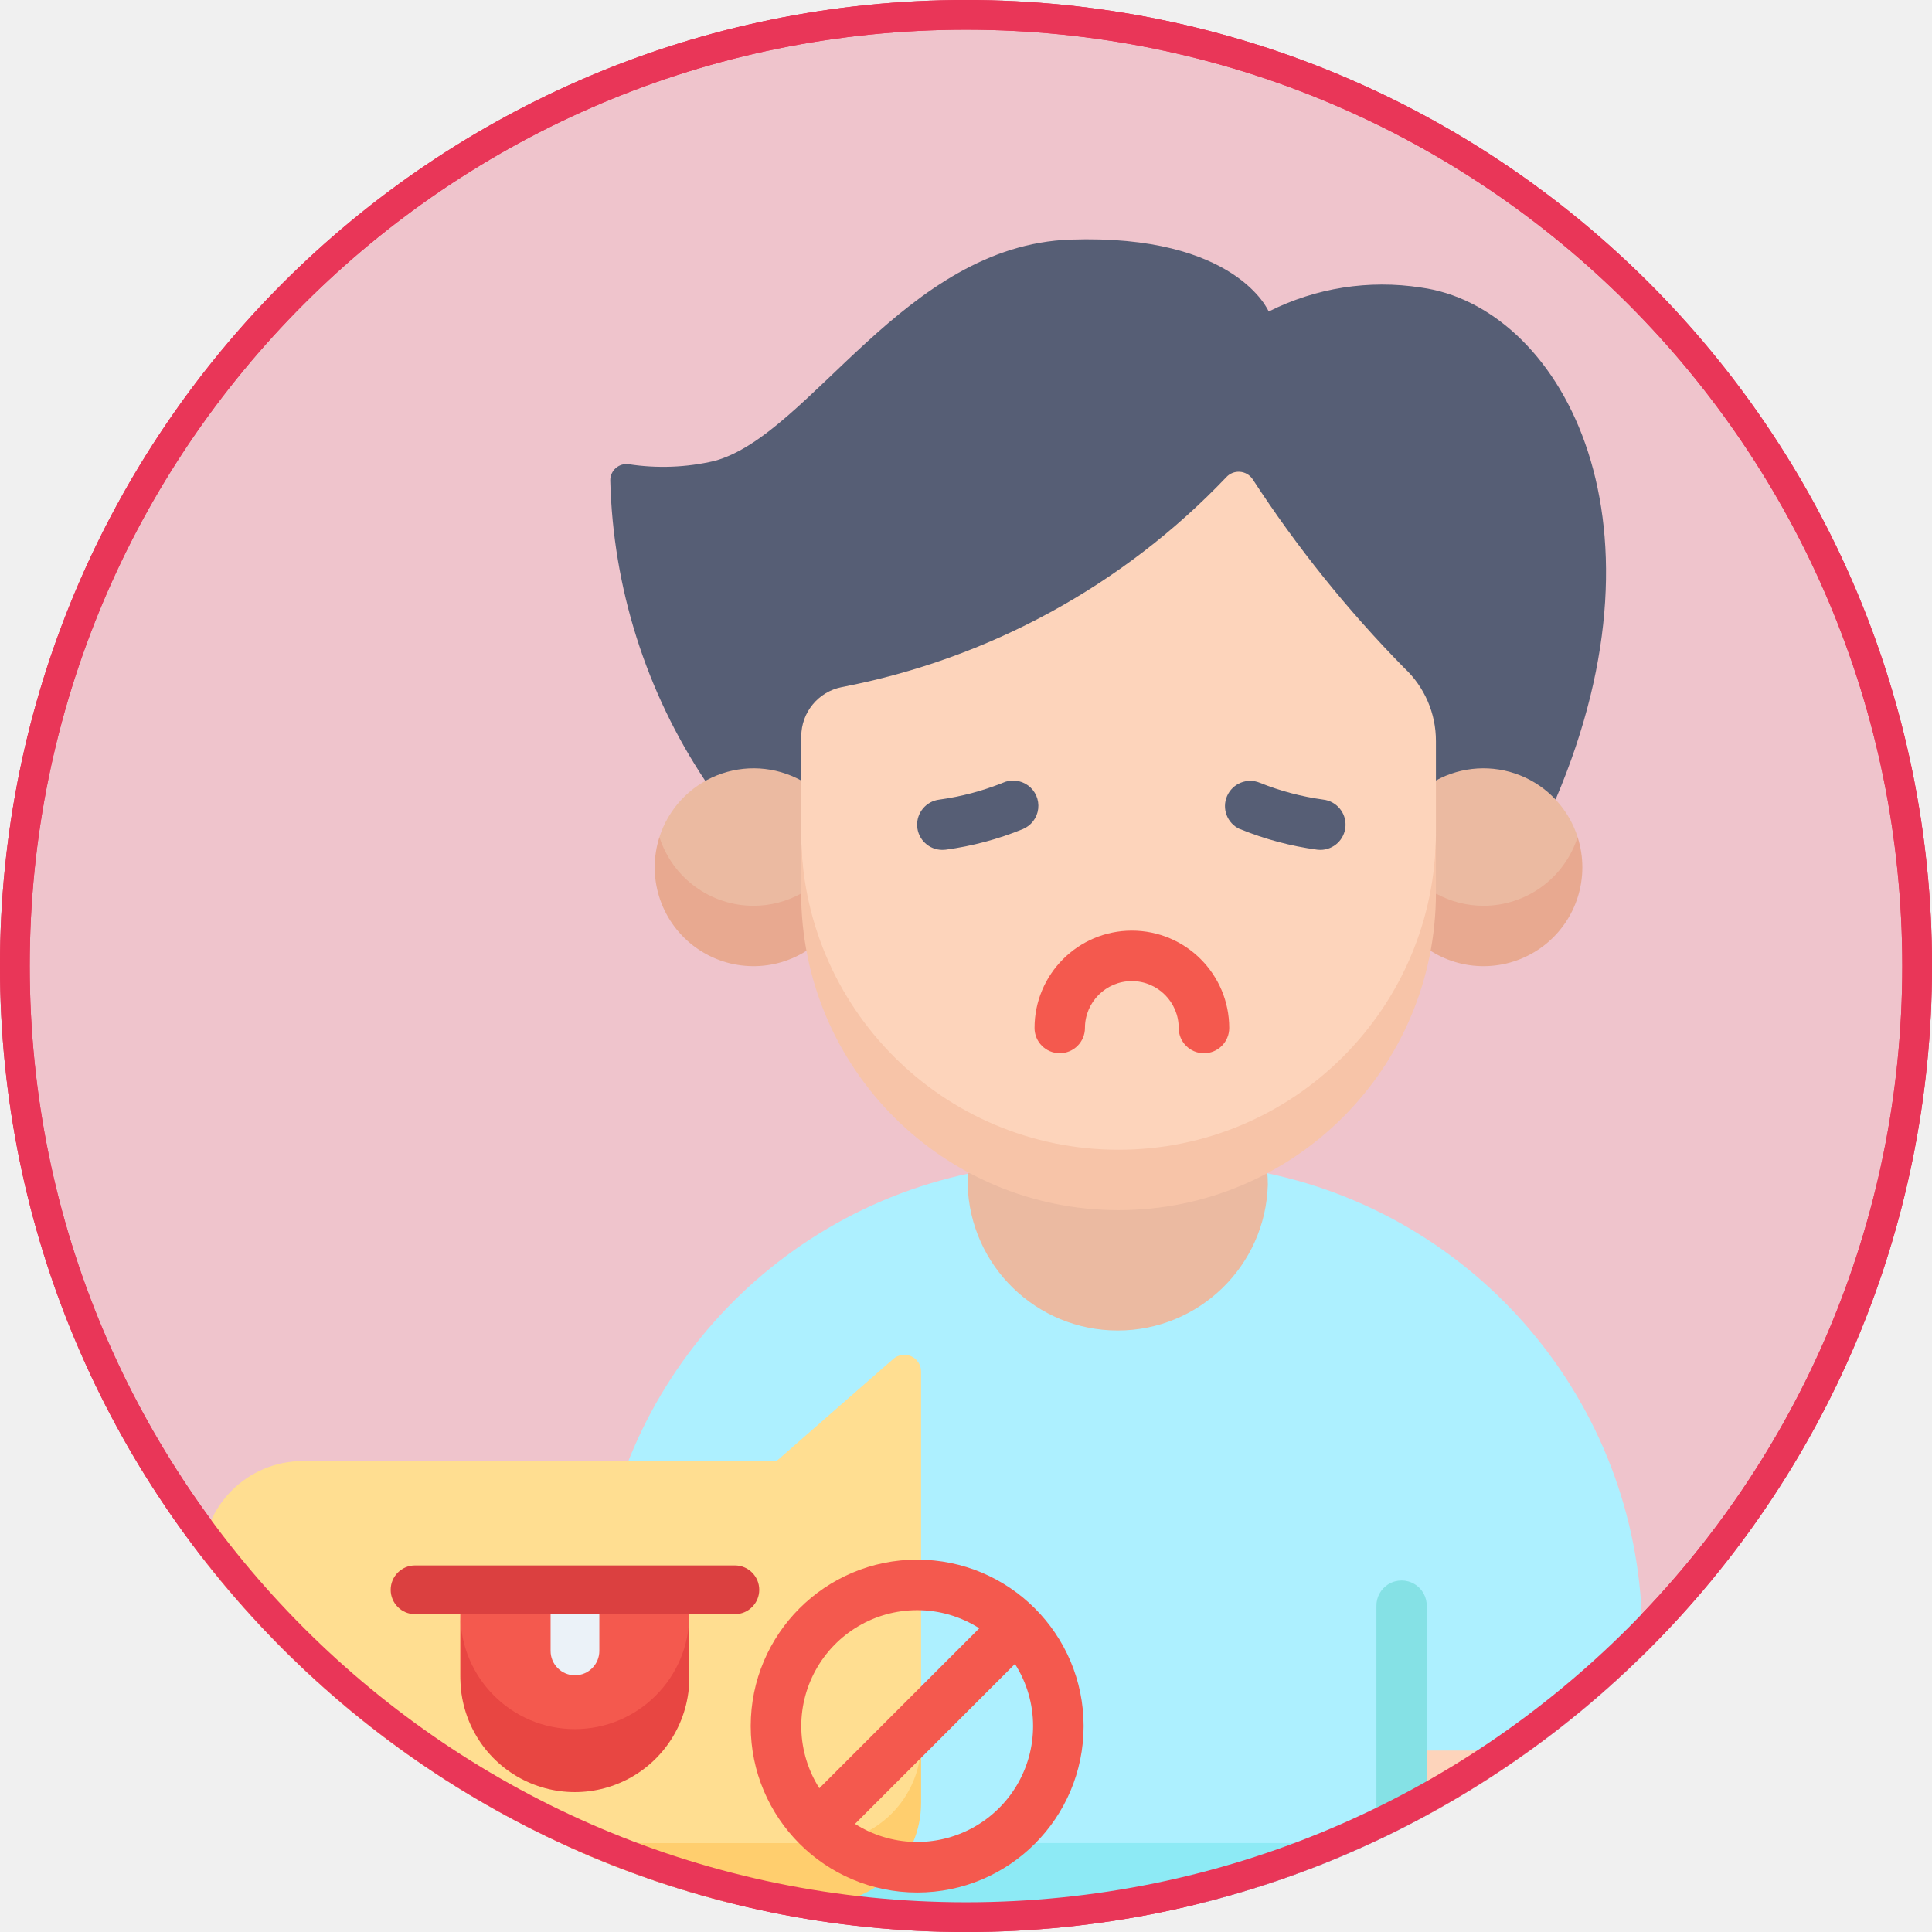
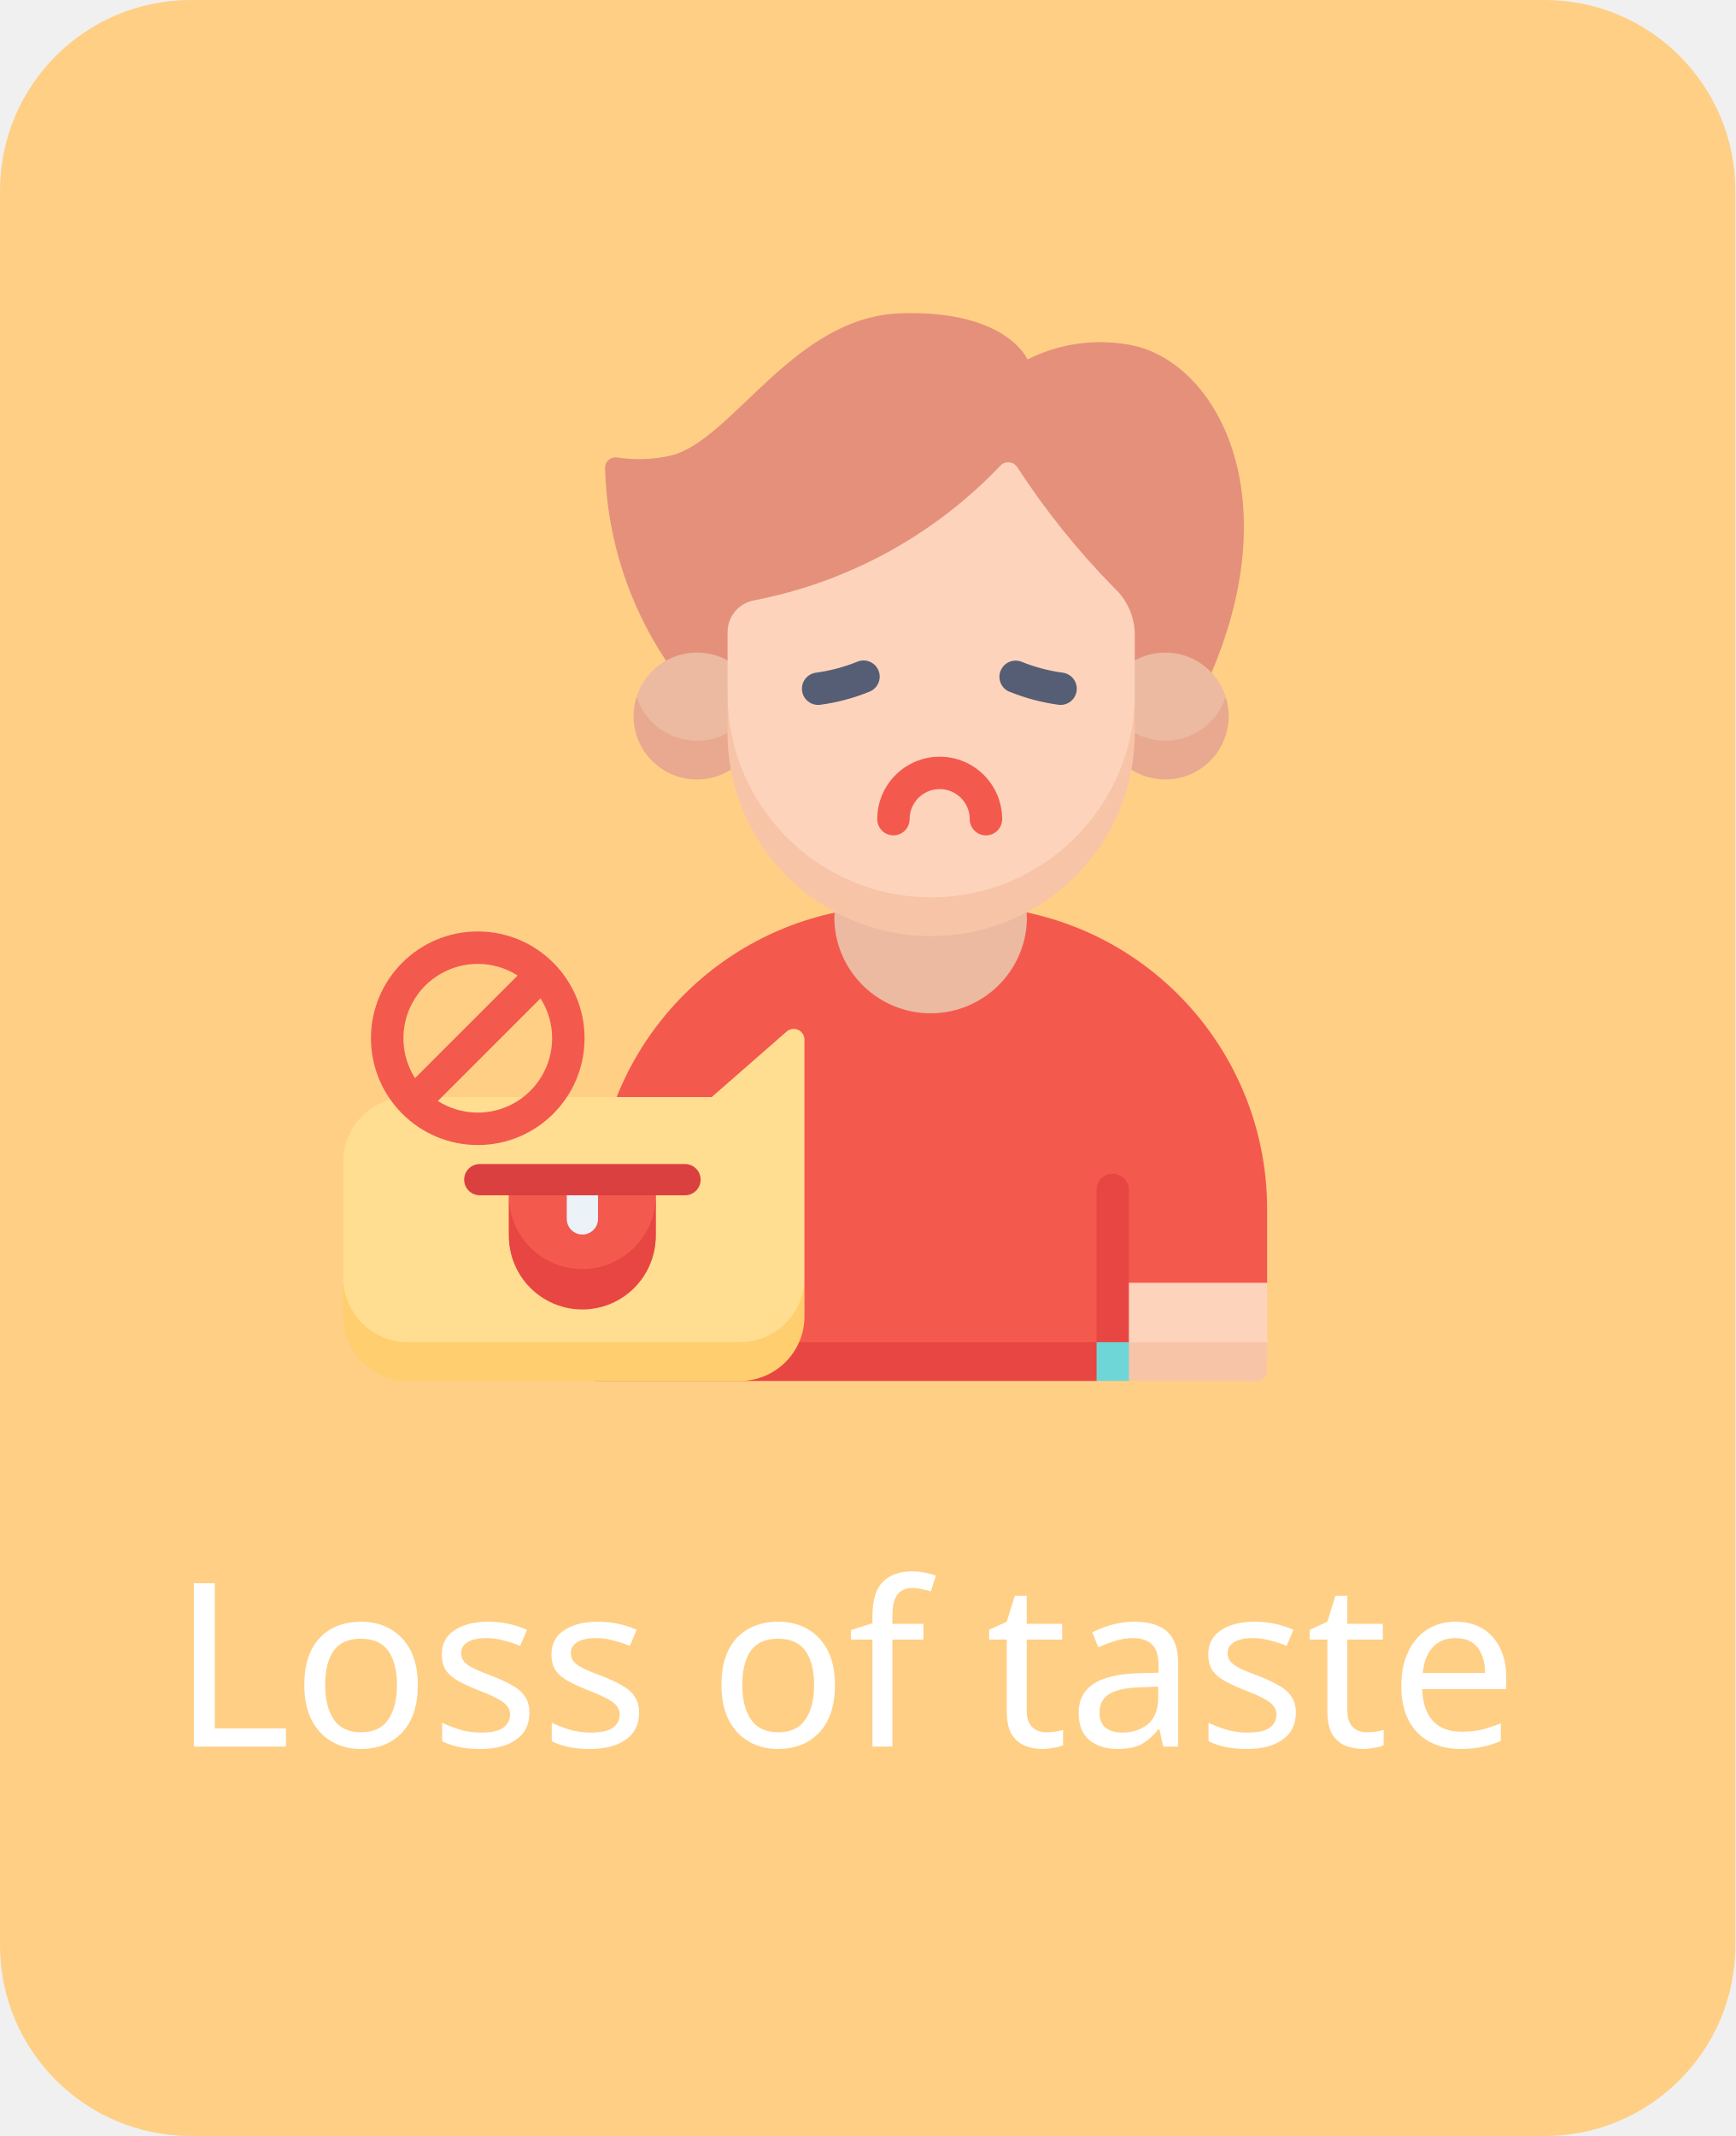
- <svg xmlns="http://www.w3.org/2000/svg" width="65" height="65" viewBox="0 0 65 65">
-   <defs>
-     <clipPath id="clip-path">
-       <circle id="Ellipse_56" data-name="Ellipse 56" cx="32.5" cy="32.5" r="32.5" transform="translate(255 1489)" fill="#fff" stroke="#707070" stroke-width="1" opacity="0.73" />
-     </clipPath>
-   </defs>
-   <g id="Group_239" data-name="Group 239" transform="translate(-255 -1502)">
-     <g id="Group_122" data-name="Group 122" transform="translate(0 13)">
-       <g id="Ellipse_23" data-name="Ellipse 23" transform="translate(255 1489)" fill="rgba(233,54,88,0.24)" stroke="#e93658" stroke-width="1">
-         <circle cx="32.5" cy="32.5" r="32.5" stroke="none" />
-         <circle cx="32.5" cy="32.5" r="32" fill="none" />
-       </g>
-       <g id="Mask_Group_23" data-name="Mask Group 23" clip-path="url(#clip-path)">
-         <g id="Group_116" data-name="Group 116" transform="translate(261.037 1497.052)">
-           <g id="loss-of-sense-of-taste" transform="translate(0.767 0)">
-             <g id="Group_112" data-name="Group 112" transform="translate(0 0)">
-               <g id="Group_111" data-name="Group 111">
-                 <g id="Group_110" data-name="Group 110" transform="translate(13.209)">
-                   <path id="Path_466" data-name="Path 466" d="M189.531,309.859l.984-3.119v-3.867A15.9,15.9,0,0,0,177.9,287.321a10.69,10.69,0,0,1-10,0,15.9,15.9,0,0,0-12.618,15.552v6.986l17.619.984Z" transform="translate(-155.278 -255.901)" fill="#adf0ff" />
-                   <path id="Path_467" data-name="Path 467" d="M163.226,18.225a19.1,19.1,0,0,1-3.2-10.11.545.545,0,0,1,.62-.549,7.615,7.615,0,0,0,2.884-.11C166.753,6.588,169.923.2,175.509.009s6.669,2.42,6.669,2.42a8.487,8.487,0,0,1,5.123-.807c4.593.621,8.627,7.617,4.527,17.229Z" transform="translate(-159.507 0)" fill="#565e75" />
-                   <path id="Path_468" data-name="Path 468" d="M175.157,165.109a3.236,3.236,0,0,0,3.167,3.294l1.6-1.4c0-.009,1.4-1.889,1.4-1.9l-1.4-1.9a3.326,3.326,0,0,0-4.767,1.9Z" transform="translate(-172.983 -144.996)" fill="#ebbaa1" />
-                   <path id="Path_469" data-name="Path 469" d="M177.031,186.229a3.326,3.326,0,0,1-3.167-2.31,3.325,3.325,0,0,0,4.946,3.825l.872-1.163-1.05-.765A3.306,3.306,0,0,1,177.031,186.229Z" transform="translate(-171.691 -163.807)" fill="#e8a990" />
-                   <path id="Path_470" data-name="Path 470" d="M407.434,165.109a3.236,3.236,0,0,1-3.167,3.294l-1.6-1.4c0-.009-1.4-1.889-1.4-1.9l1.4-1.9a3.326,3.326,0,0,1,4.767,1.9Z" transform="translate(-374.371 -144.996)" fill="#ebbaa1" />
-                   <path id="Path_471" data-name="Path 471" d="M407.084,186.229a3.327,3.327,0,0,0,3.167-2.31,3.325,3.325,0,0,1-4.946,3.825l-.872-1.163,1.05-.765A3.306,3.306,0,0,0,407.084,186.229Z" transform="translate(-377.187 -163.807)" fill="#e8a990" />
-                   <path id="Path_472" data-name="Path 472" d="M269.987,287.16c-.01.131-.017.264-.017.4a5.052,5.052,0,0,0,10.1,0c0-.134-.007-.266-.017-.4C280.056,287.16,269.977,287.291,269.987,287.16Z" transform="translate(-257.428 -255.758)" fill="#ebbaa1" />
-                   <path id="Path_473" data-name="Path 473" d="M229.425,95.3c5.9,0,10.678-4.143,10.678-11.662V80.57a3.354,3.354,0,0,0-1.068-2.468,40.727,40.727,0,0,1-5.1-6.35.565.565,0,0,0-.887-.063,24.146,24.146,0,0,1-12.931,7.059,1.691,1.691,0,0,0-1.366,1.661v3.227C218.747,90.731,223.528,95.3,229.425,95.3Z" transform="translate(-211.806 -63.684)" fill="#fdd4bb" />
-                   <path id="Path_474" data-name="Path 474" d="M229.424,193.13a10.678,10.678,0,0,1-10.678-10.678v2.032a10.678,10.678,0,0,0,21.356,0v-2.032A10.678,10.678,0,0,1,229.424,193.13Z" transform="translate(-211.805 -162.5)" fill="#f7c4a8" />
-                   <path id="Path_475" data-name="Path 475" d="M155.277,495.451h26.3l.847-1.016-.847-1.016h-26.3Z" transform="translate(-155.277 -439.462)" fill="#8deaf5" />
-                   <path id="Path_476" data-name="Path 476" d="M411.574,468.014V464.9h-8.1v3.119l4.048.984Z" transform="translate(-376.336 -414.057)" fill="#fdd4bb" />
-                   <path id="Path_477" data-name="Path 477" d="M411.574,493.419h-7.249l-.847,1.016.847,1.016h6.7a.547.547,0,0,0,.547-.547Z" transform="translate(-376.336 -439.462)" fill="#f7c4a8" />
-                   <path id="Path_478" data-name="Path 478" d="M397.429,421.692v-7.96a.847.847,0,1,0-1.693,0v7.96l.847,1.016Z" transform="translate(-369.441 -367.734)" fill="#85e1e5" />
-                   <path id="Path_479" data-name="Path 479" d="M395.736,493.419h1.693v2.032h-1.693Z" transform="translate(-369.441 -439.462)" fill="#6ed6d6" />
+ <svg xmlns="http://www.w3.org/2000/svg" width="91" height="112" viewBox="0 0 91 112">
+   <g id="Group_390" data-name="Group 390" transform="translate(-246 -2204)">
+     <rect id="Rectangle_102" data-name="Rectangle 102" width="91" height="112" rx="10" transform="translate(246 2204)" fill="#ffcf85" />
+     <text id="Loss_of_taste" data-name="Loss of taste" transform="translate(292 2295.581)" fill="#fff" font-size="12" font-family="Poppins-Regular, Poppins">
+       <tspan x="-36.99" y="0">Loss of taste</tspan>
+     </text>
+     <g id="Group_239" data-name="Group 239" transform="translate(1.196 710.368)">
+       <g id="Group_122" data-name="Group 122" transform="translate(14 26)">
+         <g id="Group_370" data-name="Group 370" transform="translate(-13 -13)">
+           <g id="Group_116" data-name="Group 116" transform="translate(261.037 1497.052)">
+             <g id="loss-of-sense-of-taste" transform="translate(0.767 0)">
+               <g id="Group_112" data-name="Group 112" transform="translate(0 0)">
+                 <g id="Group_111" data-name="Group 111">
+                   <g id="Group_110" data-name="Group 110" transform="translate(13.209)">
+                     <path id="Path_466" data-name="Path 466" d="M189.531,309.859l.984-3.119v-3.867A15.9,15.9,0,0,0,177.9,287.321a10.69,10.69,0,0,1-10,0,15.9,15.9,0,0,0-12.618,15.552v6.986l17.619.984Z" transform="translate(-155.278 -255.901)" fill="#f4594e" />
+                     <path id="Path_467" data-name="Path 467" d="M163.226,18.225a19.1,19.1,0,0,1-3.2-10.11.545.545,0,0,1,.62-.549,7.615,7.615,0,0,0,2.884-.11C166.753,6.588,169.923.2,175.509.009s6.669,2.42,6.669,2.42a8.487,8.487,0,0,1,5.123-.807c4.593.621,8.627,7.617,4.527,17.229Z" transform="translate(-159.507 0)" fill="#e5907b" />
+                     <path id="Path_468" data-name="Path 468" d="M175.157,165.109a3.236,3.236,0,0,0,3.167,3.294l1.6-1.4c0-.009,1.4-1.889,1.4-1.9l-1.4-1.9a3.326,3.326,0,0,0-4.767,1.9Z" transform="translate(-172.983 -144.996)" fill="#ebbaa1" />
+                     <path id="Path_469" data-name="Path 469" d="M177.031,186.229a3.326,3.326,0,0,1-3.167-2.31,3.325,3.325,0,0,0,4.946,3.825l.872-1.163-1.05-.765A3.306,3.306,0,0,1,177.031,186.229Z" transform="translate(-171.691 -163.807)" fill="#e8a990" />
+                     <path id="Path_470" data-name="Path 470" d="M407.434,165.109a3.236,3.236,0,0,1-3.167,3.294l-1.6-1.4c0-.009-1.4-1.889-1.4-1.9l1.4-1.9a3.326,3.326,0,0,1,4.767,1.9Z" transform="translate(-374.371 -144.996)" fill="#ebbaa1" />
+                     <path id="Path_471" data-name="Path 471" d="M407.084,186.229a3.327,3.327,0,0,0,3.167-2.31,3.325,3.325,0,0,1-4.946,3.825l-.872-1.163,1.05-.765A3.306,3.306,0,0,0,407.084,186.229Z" transform="translate(-377.187 -163.807)" fill="#e8a990" />
+                     <path id="Path_472" data-name="Path 472" d="M269.987,287.16c-.01.131-.017.264-.017.4a5.052,5.052,0,0,0,10.1,0c0-.134-.007-.266-.017-.4C280.056,287.16,269.977,287.291,269.987,287.16Z" transform="translate(-257.428 -255.758)" fill="#ebbaa1" />
+                     <path id="Path_473" data-name="Path 473" d="M229.425,95.3c5.9,0,10.678-4.143,10.678-11.662V80.57a3.354,3.354,0,0,0-1.068-2.468,40.727,40.727,0,0,1-5.1-6.35.565.565,0,0,0-.887-.063,24.146,24.146,0,0,1-12.931,7.059,1.691,1.691,0,0,0-1.366,1.661v3.227C218.747,90.731,223.528,95.3,229.425,95.3Z" transform="translate(-211.806 -63.684)" fill="#fdd4bb" />
+                     <path id="Path_474" data-name="Path 474" d="M229.424,193.13a10.678,10.678,0,0,1-10.678-10.678v2.032a10.678,10.678,0,0,0,21.356,0v-2.032A10.678,10.678,0,0,1,229.424,193.13Z" transform="translate(-211.805 -162.5)" fill="#f7c4a8" />
+                     <path id="Path_475" data-name="Path 475" d="M155.277,495.451h26.3l.847-1.016-.847-1.016h-26.3Z" transform="translate(-155.277 -439.462)" fill="#e84642" />
+                     <path id="Path_476" data-name="Path 476" d="M411.574,468.014V464.9h-8.1v3.119l4.048.984Z" transform="translate(-376.336 -414.057)" fill="#fdd4bb" />
+                     <path id="Path_477" data-name="Path 477" d="M411.574,493.419h-7.249l-.847,1.016.847,1.016h6.7a.547.547,0,0,0,.547-.547Z" transform="translate(-376.336 -439.462)" fill="#f7c4a8" />
+                     <path id="Path_478" data-name="Path 478" d="M397.429,421.692v-7.96a.847.847,0,1,0-1.693,0v7.96l.847,1.016Z" transform="translate(-369.441 -367.734)" fill="#e84642" />
+                     <path id="Path_479" data-name="Path 479" d="M395.736,493.419h1.693v2.032h-1.693Z" transform="translate(-369.441 -439.462)" fill="#6ed6d6" />
+                   </g>
+                   <path id="Path_480" data-name="Path 480" d="M37.877,360.6H55.289c1.87,0,3.386-1.661,3.386-4.371V343.755a.564.564,0,0,0-.936-.425l-3.926,3.434H37.877a3.387,3.387,0,0,0-3.386,3.386v6.081C34.49,359.443,36.006,360.6,37.877,360.6Z" transform="translate(-34.49 -305.661)" fill="#ffde91" />
+                   <path id="Path_481" data-name="Path 481" d="M55.289,465.838H37.876a3.386,3.386,0,0,1-3.386-3.386v2.032a3.387,3.387,0,0,0,3.386,3.387H55.289a3.387,3.387,0,0,0,3.386-3.387v-2.032a3.387,3.387,0,0,1-3.387,3.386Z" transform="translate(-34.49 -411.88)" fill="#ffce6e" />
                </g>
-                 <path id="Path_480" data-name="Path 480" d="M37.877,360.6H55.289c1.87,0,3.386-1.661,3.386-4.371V343.755a.564.564,0,0,0-.936-.425l-3.926,3.434H37.877a3.387,3.387,0,0,0-3.386,3.386v6.081C34.49,359.443,36.006,360.6,37.877,360.6Z" transform="translate(-34.49 -305.661)" fill="#ffde91" />
-                 <path id="Path_481" data-name="Path 481" d="M55.289,465.838H37.876a3.386,3.386,0,0,1-3.386-3.386v2.032a3.387,3.387,0,0,0,3.386,3.387H55.289a3.387,3.387,0,0,0,3.386-3.387v-2.032a3.387,3.387,0,0,1-3.387,3.386Z" transform="translate(-34.49 -411.88)" fill="#ffce6e" />
              </g>
+               <path id="Path_482" data-name="Path 482" d="M117.8,427.724c2.127,0,3.851-1.044,3.851-4.835v-.03h-7.7v.03C113.954,426.484,115.678,427.724,117.8,427.724Z" transform="translate(-105.264 -376.618)" fill="#f4594e" />
+               <g id="Group_114" data-name="Group 114" transform="translate(8.69 46.241)">
+                 <g id="Group_113" data-name="Group 113">
+                   <path id="Path_483" data-name="Path 483" d="M117.8,428.773a3.851,3.851,0,0,1-3.851-3.851V422.86h7.7v2.062A3.851,3.851,0,0,1,117.8,428.773Z" transform="translate(-113.953 -422.86)" fill="#f4594e" />
+                 </g>
+                 <path id="Path_484" data-name="Path 484" d="M117.8,426.986a3.851,3.851,0,0,1-3.851-3.851v2.032a3.851,3.851,0,1,0,7.7,0v-2.032A3.851,3.851,0,0,1,117.8,426.986Z" transform="translate(-113.953 -423.105)" fill="#e84642" />
+               </g>
+               <g id="Group_115" data-name="Group 115" transform="translate(18.454 18.214)">
+                 <path id="Path_485" data-name="Path 485" d="M291.39,216.812a.849.849,0,0,0,.849-.849,1.577,1.577,0,0,1,3.154,0,.849.849,0,0,0,1.7,0,3.275,3.275,0,0,0-6.55,0,.849.849,0,0,0,.849.849Z" transform="translate(-280.995 -207.644)" fill="#f4594e" />
+                 <path id="Path_486" data-name="Path 486" d="M255.4,168.886a10.615,10.615,0,0,0,2.6-.694.849.849,0,1,0-.677-1.557,8.981,8.981,0,0,1-2.132.565.849.849,0,0,0,.1,1.692A.831.831,0,0,0,255.4,168.886Z" transform="translate(-248.845 -166.564)" fill="#565e75" />
+                 <path id="Path_487" data-name="Path 487" d="M349.634,168.192a10.623,10.623,0,0,0,2.6.694.863.863,0,0,0,.1.006.849.849,0,0,0,.1-1.692,8.985,8.985,0,0,1-2.132-.565.849.849,0,0,0-.677,1.557Z" transform="translate(-333.171 -166.564)" fill="#565e75" />
+                 <path id="Path_488" data-name="Path 488" d="M52.954,238.074a5.6,5.6,0,1,0-5.6-5.6A5.605,5.605,0,0,0,52.954,238.074Zm3.9-5.6a3.9,3.9,0,0,1-5.991,3.291l5.381-5.381A3.876,3.876,0,0,1,56.854,232.475Zm-3.9-3.9a3.876,3.876,0,0,1,2.09.61l-5.381,5.381a3.9,3.9,0,0,1,3.291-5.991Z" transform="translate(-64.355 -212.668)" fill="#f4594e" />
+               </g>
+               <path id="Path_489" data-name="Path 489" d="M142.488,413.667a.82.82,0,0,1-.82-.82v-1.812a.82.82,0,0,1,1.64,0v1.812A.82.82,0,0,1,142.488,413.667Z" transform="translate(-129.948 -365.356)" fill="#ebf2f8" />
+               <path id="Path_490" data-name="Path 490" d="M104.048,409.623H93.288a.82.82,0,1,1,0-1.64h10.76a.82.82,0,1,1,0,1.64Z" transform="translate(-86.128 -363.368)" fill="#db4040" />
            </g>
-             <path id="Path_482" data-name="Path 482" d="M117.8,427.724c2.127,0,3.851-1.044,3.851-4.835v-.03h-7.7v.03C113.954,426.484,115.678,427.724,117.8,427.724Z" transform="translate(-105.264 -376.618)" fill="#f4594e" />
-             <g id="Group_114" data-name="Group 114" transform="translate(8.69 46.241)">
-               <g id="Group_113" data-name="Group 113">
-                 <path id="Path_483" data-name="Path 483" d="M117.8,428.773a3.851,3.851,0,0,1-3.851-3.851V422.86h7.7v2.062A3.851,3.851,0,0,1,117.8,428.773Z" transform="translate(-113.953 -422.86)" fill="#f4594e" />
-               </g>
-               <path id="Path_484" data-name="Path 484" d="M117.8,426.986a3.851,3.851,0,0,1-3.851-3.851v2.032a3.851,3.851,0,1,0,7.7,0v-2.032A3.851,3.851,0,0,1,117.8,426.986Z" transform="translate(-113.953 -423.105)" fill="#e84642" />
-             </g>
-             <g id="Group_115" data-name="Group 115" transform="translate(18.454 18.214)">
-               <path id="Path_485" data-name="Path 485" d="M291.39,216.812a.849.849,0,0,0,.849-.849,1.577,1.577,0,0,1,3.154,0,.849.849,0,0,0,1.7,0,3.275,3.275,0,0,0-6.55,0,.849.849,0,0,0,.849.849Z" transform="translate(-280.995 -207.644)" fill="#f4594e" />
-               <path id="Path_486" data-name="Path 486" d="M255.4,168.886a10.615,10.615,0,0,0,2.6-.694.849.849,0,1,0-.677-1.557,8.981,8.981,0,0,1-2.132.565.849.849,0,0,0,.1,1.692A.831.831,0,0,0,255.4,168.886Z" transform="translate(-248.845 -166.564)" fill="#565e75" />
-               <path id="Path_487" data-name="Path 487" d="M349.634,168.192a10.623,10.623,0,0,0,2.6.694.863.863,0,0,0,.1.006.849.849,0,0,0,.1-1.692,8.985,8.985,0,0,1-2.132-.565.849.849,0,0,0-.677,1.557Z" transform="translate(-333.171 -166.564)" fill="#565e75" />
-               <path id="Path_488" data-name="Path 488" d="M52.954,238.074a5.6,5.6,0,1,0-5.6-5.6A5.605,5.605,0,0,0,52.954,238.074Zm3.9-5.6a3.9,3.9,0,0,1-5.991,3.291l5.381-5.381A3.876,3.876,0,0,1,56.854,232.475Zm-3.9-3.9a3.876,3.876,0,0,1,2.09.61l-5.381,5.381a3.9,3.9,0,0,1,3.291-5.991Z" transform="translate(-47.355 -200.668)" fill="#f4594e" />
-             </g>
-             <path id="Path_489" data-name="Path 489" d="M142.488,413.667a.82.82,0,0,1-.82-.82v-1.812a.82.82,0,0,1,1.64,0v1.812A.82.82,0,0,1,142.488,413.667Z" transform="translate(-129.948 -365.356)" fill="#ebf2f8" />
-             <path id="Path_490" data-name="Path 490" d="M104.048,409.623H93.288a.82.82,0,1,1,0-1.64h10.76a.82.82,0,1,1,0,1.64Z" transform="translate(-86.128 -363.368)" fill="#db4040" />
          </g>
        </g>
      </g>
    </g>
-     <g id="Group_238" data-name="Group 238" transform="translate(-1 551)">
-       <g id="Ellipse_13" data-name="Ellipse 13" transform="translate(256 951)" fill="none" stroke="#e93658" stroke-width="1">
-         <circle cx="32.5" cy="32.5" r="32.5" stroke="none" />
-         <circle cx="32.5" cy="32.5" r="32" fill="none" />
-       </g>
-     </g>
  </g>
</svg>
